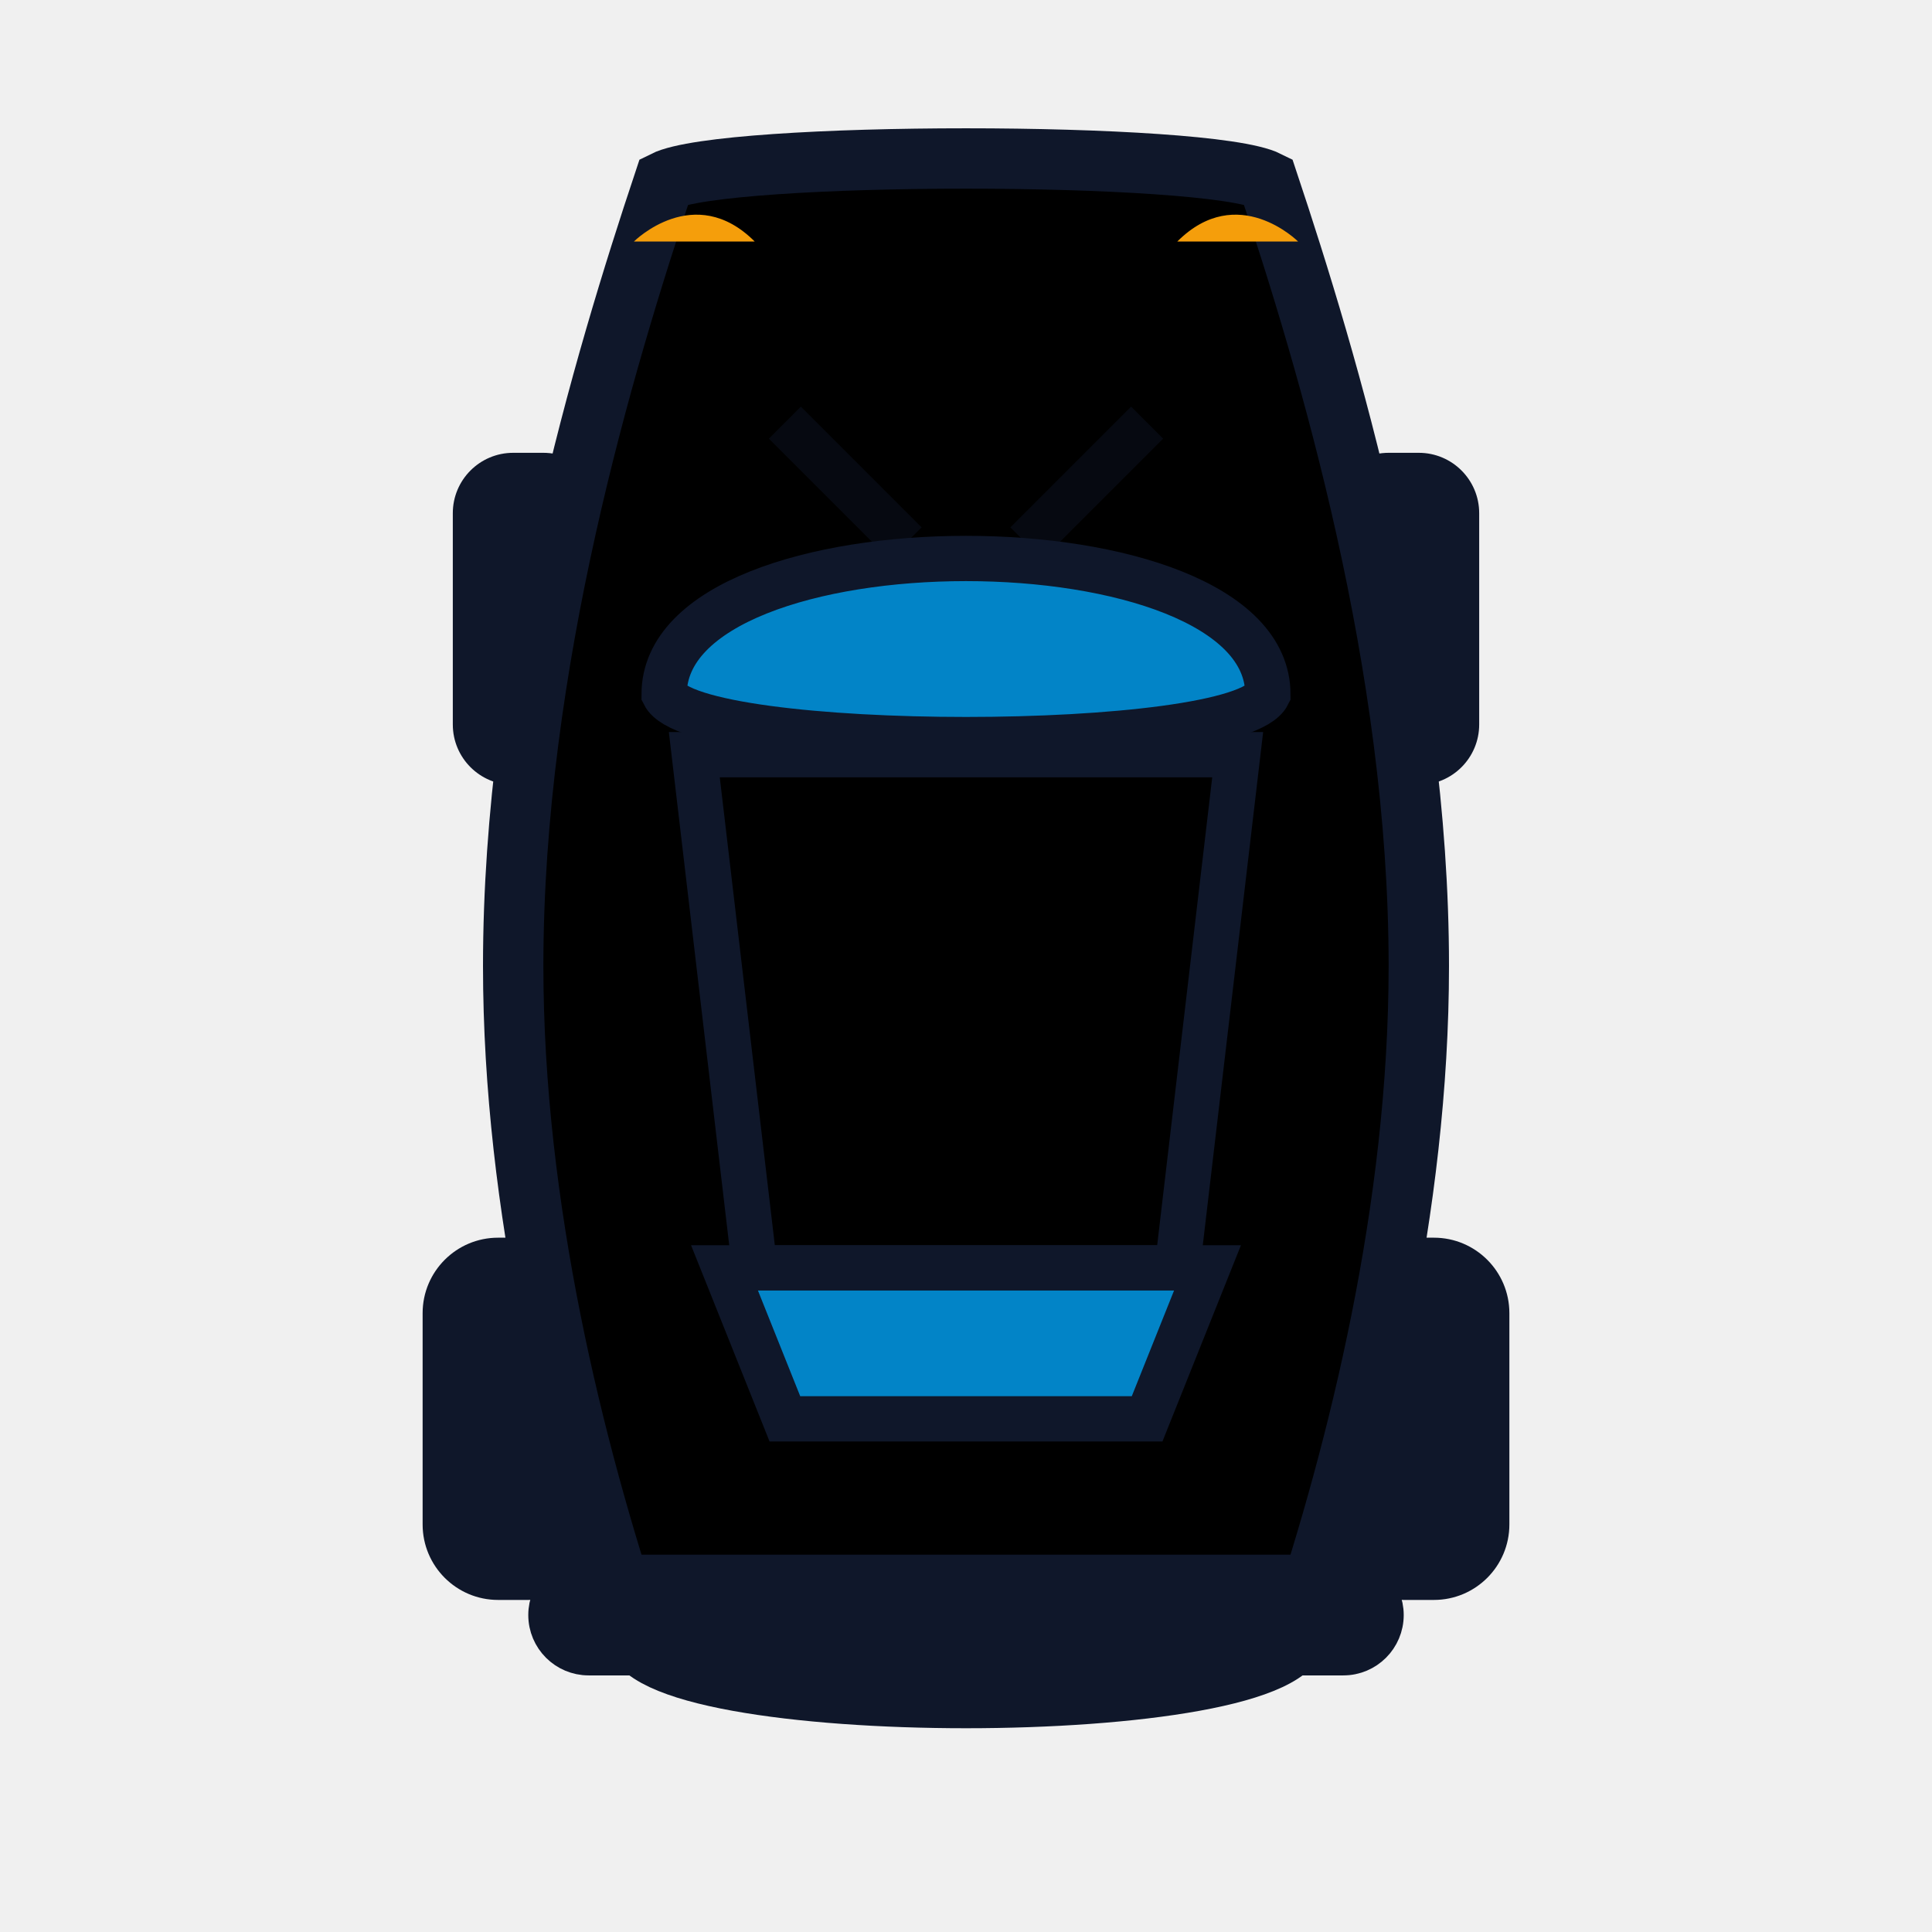
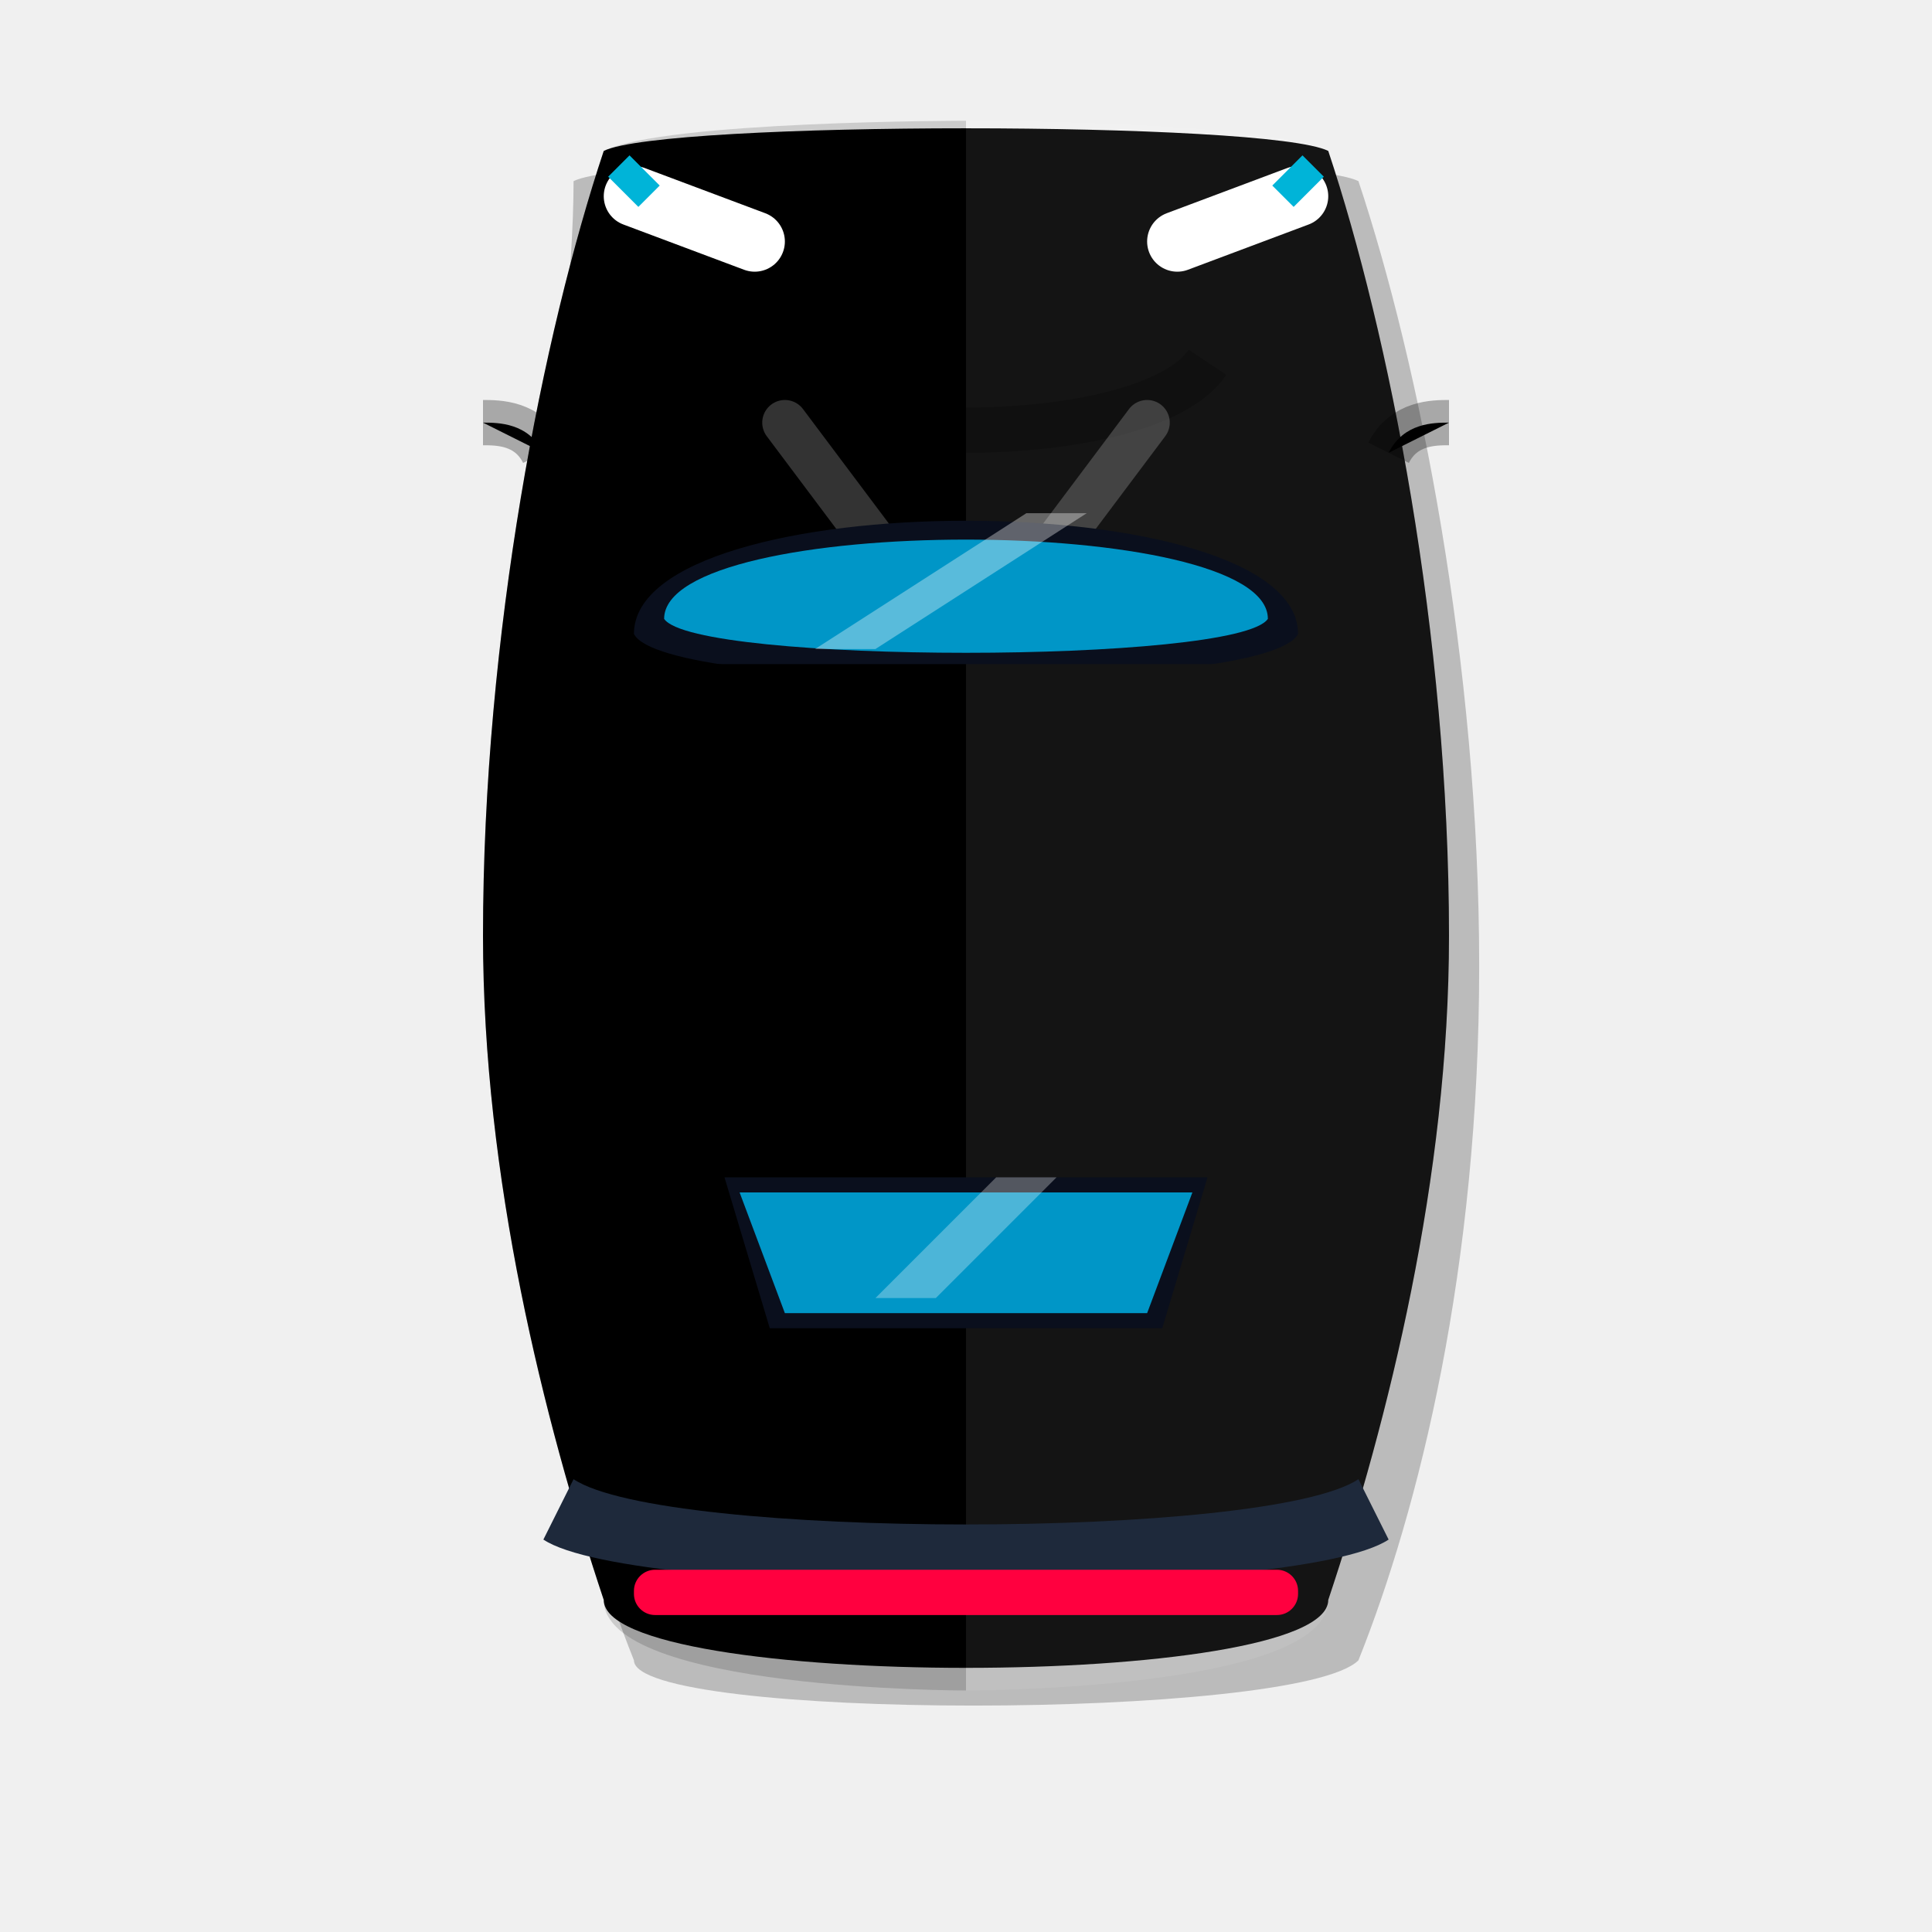
<svg xmlns="http://www.w3.org/2000/svg" viewBox="0 0 64 64" width="64" height="64">
-   <rect x="15" y="15" width="5" height="11" rx="2" fill="#0F172A" />
-   <rect x="44" y="15" width="5" height="11" rx="2" fill="#0F172A" />
-   <rect x="14" y="41" width="6" height="12" rx="2.5" fill="#0F172A" />
-   <rect x="44" y="41" width="6" height="12" rx="2.5" fill="#0F172A" />
-   <path d="M22 6 C24 5 40 5 42 6 C44 12 47 22 47 32 C47 40 45 48 43 54 C43 57 21 57 21 54 C19 48 17 40 17 32 C17 22 20 12 22 6 Z" fill="#MAIN_COLOR" stroke="#0F172A" stroke-width="2" />
-   <path d="M26 14 L30 18 M38 14 L34 18" stroke="#0F172A" stroke-width="1.5" fill="none" opacity="0.4" />
-   <path d="M22 23 C22 17 42 17 42 23 C41 25 23 25 22 23 Z" fill="#0284C7" stroke="#0F172A" stroke-width="1.5" />
-   <path d="M23 25 H41 L39 42 H25 Z" fill="#MAIN_COLOR" stroke="#0F172A" stroke-width="1.5" />
-   <path d="M24 42 L40 42 L38 47 L26 47 Z" fill="#0284C7" stroke="#0F172A" stroke-width="1.5" />
-   <rect x="18" y="52" width="28" height="3" rx="1.5" fill="#0F172A" stroke="#0F172A" stroke-width="1" />
-   <path d="M21 8 C21 8 23 6 25 8 Z" fill="#F59E0B" />
-   <path d="M43 8 C43 8 41 6 39 8 Z" fill="#F59E0B" />
+   <path d="M19 6 C21 5 43 5 45 6 C47 12 49 22 49 32 C49 42 47 50 45 55 C43 57 21 57 21 55 C19 50 17 42 17 32 C17 22 19 12 19 6 Z" fill="black" fill-opacity="0.22" />
+   <path d="M20 5 C22 4 42 4 44 5 C46 11 48 21 48 31 C48 39 46 47 44 53 C44 56 20 56 20 53 C18 47 16 39 16 31 C16 21 18 11 20 5 Z" fill="#MAIN_COLOR" />
+   <path d="M20 5 C22 4 32 4 32 4 V56 C32 56 20 56 20 53 C18 47 16 39 16 31 C16 21 18 11 20 5 Z" fill="black" fill-opacity="0.15" />
+   <path d="M32 4 C32 4 42 4 44 5 C46 11 48 21 48 31 C48 39 46 47 44 53 C44 56 32 56 32 56 V4 Z" fill="white" fill-opacity="0.08" />
+   <path d="M16 14 C16.5 14 17.5 14 18 15" stroke="black" stroke-opacity="0.3" stroke-width="1.5" />
+   <path d="M48 14 C47.5 14 46.5 14 46 15" stroke="black" stroke-opacity="0.3" stroke-width="1.5" />
+   <path d="M24 12 C26 15 38 15 40 12" fill="none" stroke="black" stroke-opacity="0.2" stroke-width="1.5" />
+   <path d="M26 14 L29 18 M38 14 L35 18" stroke="white" stroke-opacity="0.2" stroke-width="1.5" stroke-linecap="round" fill="none" />
+   <path d="M21 21 C21 16 43 16 43 21 C42 23 22 23 21 21 Z" fill="#0A0F1D" />
+   <path d="M22 20.5 C22 17 42 17 42 20.5 C41 22 23 22 22 20.5 Z" fill="#0096C7" />
+   <path d="M36 17 L29 21.5 L27 21.5 L34 17 Z" fill="white" fill-opacity="0.35" />
+   <path d="M22.5 22 H41.5 L39.5 38 H24.5 Z" fill="#MAIN_COLOR" />
+   <path d="M22.5 22 H32 V38 H24.5 Z" fill="black" fill-opacity="0.15" />
+   <path d="M32 22 H41.5 L39.5 38 H32 Z" fill="white" fill-opacity="0.08" />
+   <path d="M24 39 H40 L38.5 44 H25.5 Z" fill="#0A0F1D" />
+   <path d="M24.5 39.5 H39.5 L38 43.5 H26 Z" fill="#0096C7" />
+   <path d="M35 39 L31 43 L29 43 L33 39 Z" fill="white" fill-opacity="0.3" />
+   <path d="M19 49 C22 51 42 51 45 49 L46 51 C43 53 21 53 18 51 Z" fill="#1E293B" />
+   <path d="M21 6.5 L25 8" stroke="#FFF" stroke-width="2" stroke-linecap="round" />
+   <path d="M43 6.5 L39 8" stroke="#FFF" stroke-width="2" stroke-linecap="round" />
+   <path d="M20.5 5.5 L21.5 6.5" stroke="#00B4D8" stroke-width="1" />
+   <path d="M43.5 5.5 L42.5 6.5" stroke="#00B4D8" stroke-width="1" />
+   <rect x="21" y="52" width="22" height="1.5" rx="0.7" fill="#FF003F" />
</svg>
